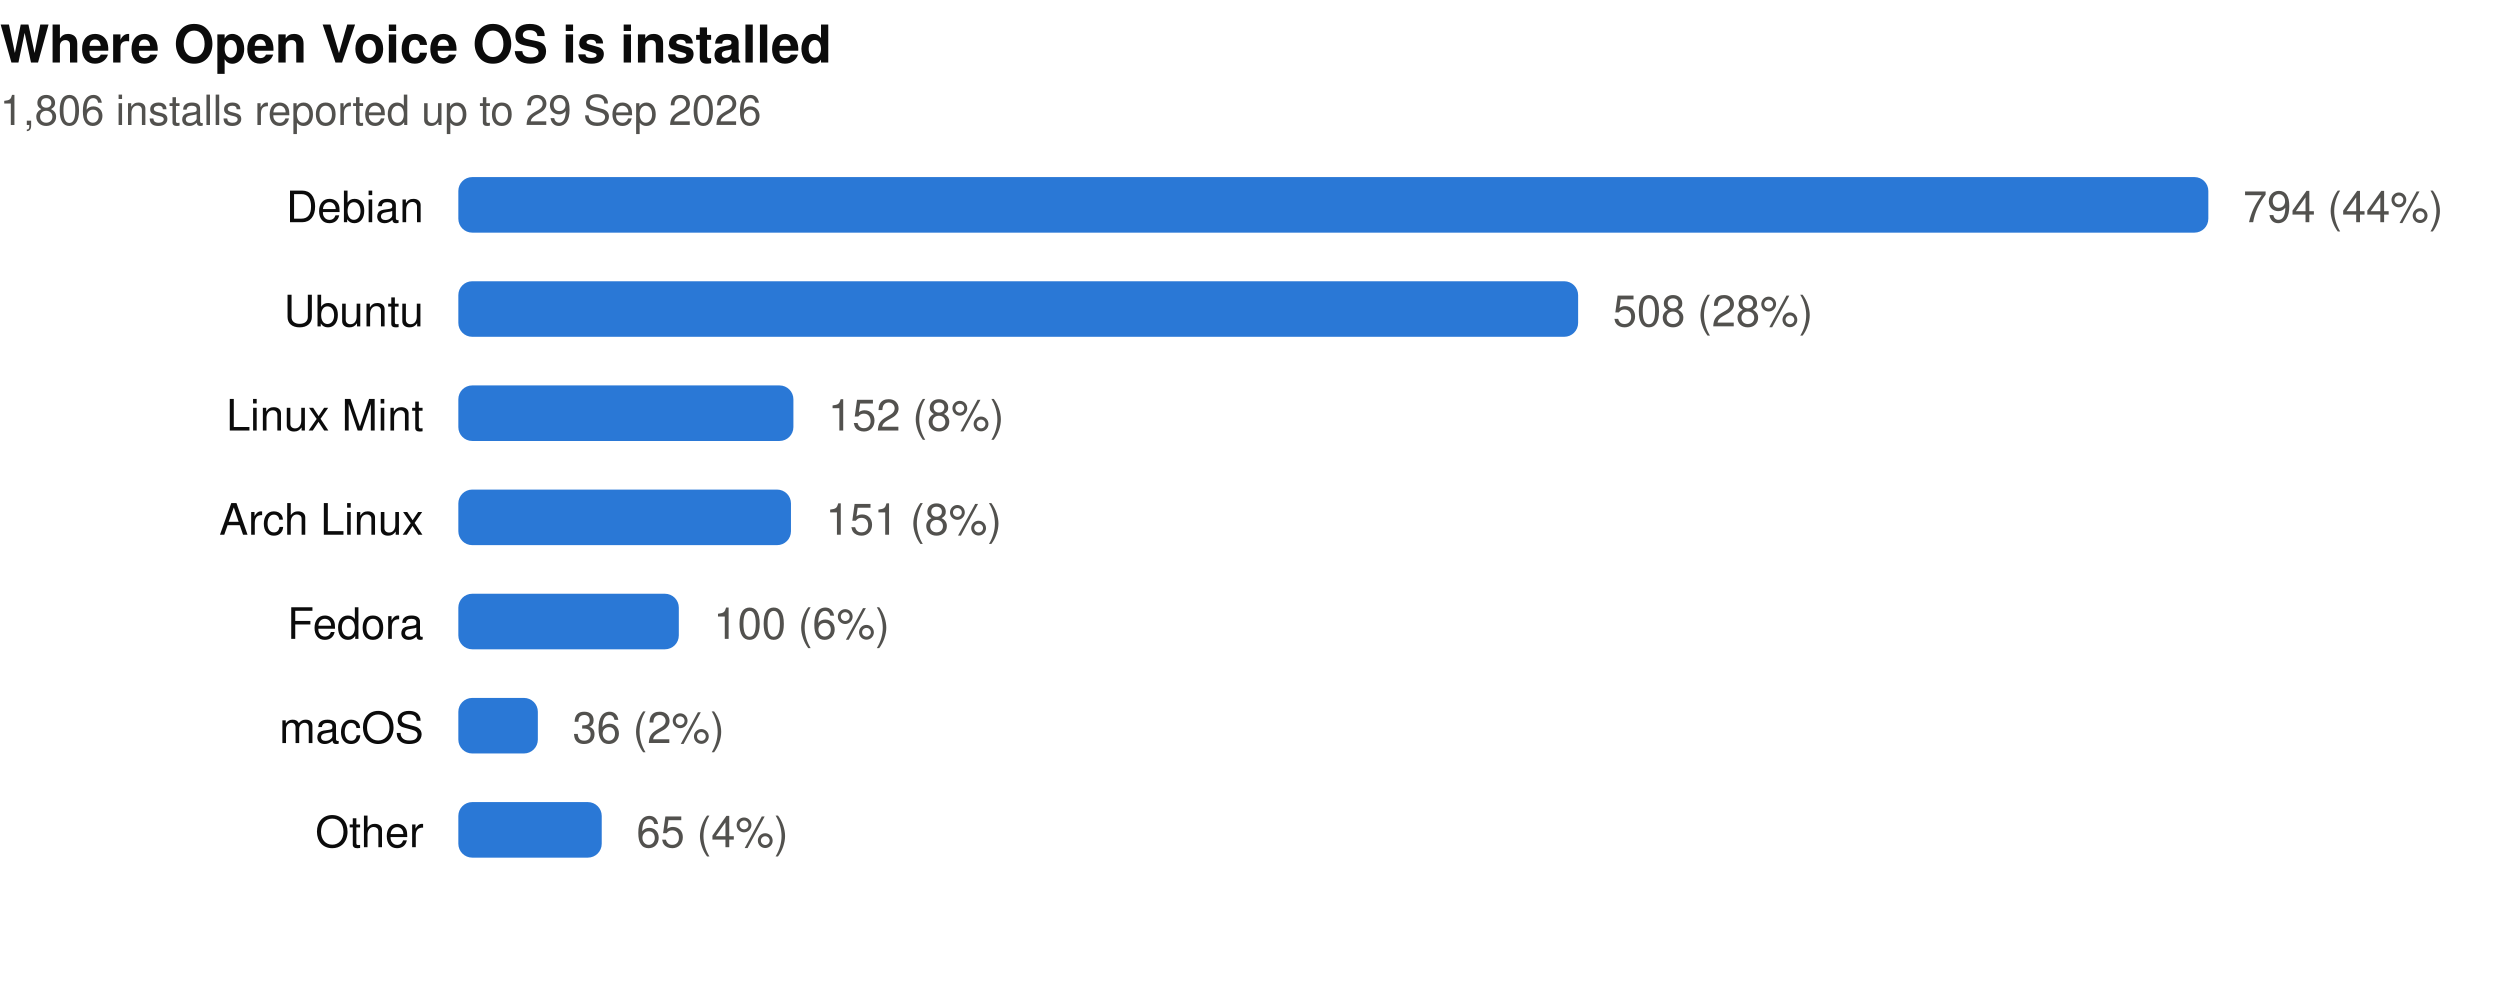
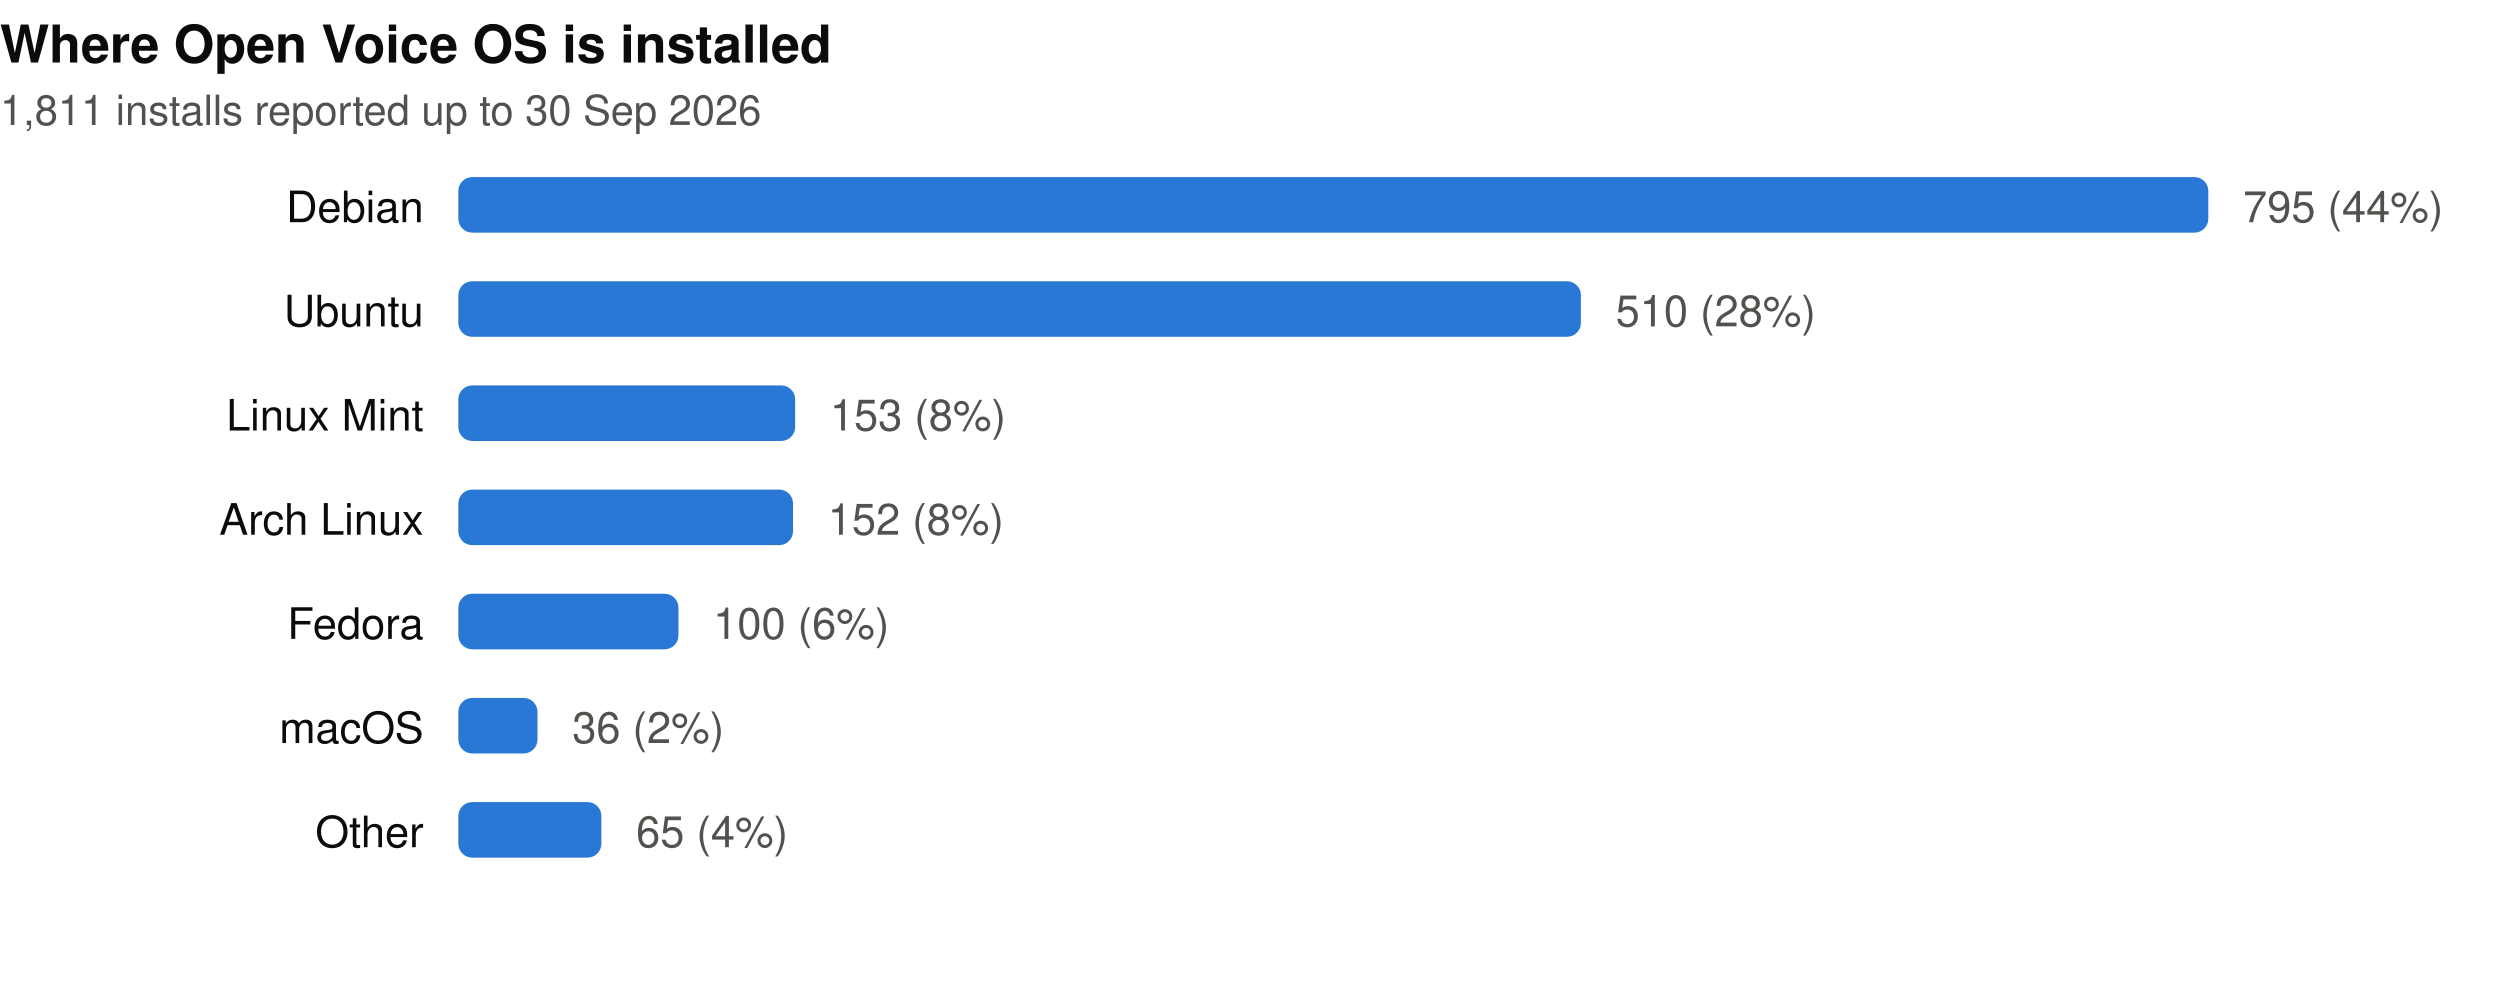
- <svg xmlns="http://www.w3.org/2000/svg" width="720" height="284" viewBox="0 0 720 284" role="img" aria-label="Where Open Voice OS is installed. 1,806 installs reported up to 29 Sep 2026">
+ <svg xmlns="http://www.w3.org/2000/svg" width="720" height="284" viewBox="0 0 720 284" role="img" aria-label="Where Open Voice OS is installed. 1,811 installs reported up to 30 Sep 2026">
  <text x="0" y="18" font-family="ui-sans-serif,-apple-system,BlinkMacSystemFont,'Segoe UI',Helvetica,Arial,sans-serif" font-size="15" font-weight="600" fill="#0b0b0b">Where Open Voice OS is installed</text>
-   <text x="0" y="36" font-family="ui-sans-serif,-apple-system,BlinkMacSystemFont,'Segoe UI',Helvetica,Arial,sans-serif" font-size="12" fill="#52514e">1,806 installs reported up to 29 Sep 2026</text>
+   <text x="0" y="36" font-family="ui-sans-serif,-apple-system,BlinkMacSystemFont,'Segoe UI',Helvetica,Arial,sans-serif" font-size="12" fill="#52514e">1,811 installs reported up to 30 Sep 2026</text>
  <text x="122" y="64.0" text-anchor="end" font-family="ui-sans-serif,-apple-system,BlinkMacSystemFont,'Segoe UI',Helvetica,Arial,sans-serif" font-size="12.5" fill="#0b0b0b">Debian</text>
  <rect x="132" y="51.0" width="504.0" height="16" rx="4" fill="#2a78d6" />
-   <text x="646.0" y="64.0" font-family="ui-sans-serif,-apple-system,BlinkMacSystemFont,'Segoe UI',Helvetica,Arial,sans-serif" font-size="12.5" fill="#52514e">794 (44%)</text>
+   <text x="646.0" y="64.0" font-family="ui-sans-serif,-apple-system,BlinkMacSystemFont,'Segoe UI',Helvetica,Arial,sans-serif" font-size="12.5" fill="#52514e">795 (44%)</text>
  <text x="122" y="94.0" text-anchor="end" font-family="ui-sans-serif,-apple-system,BlinkMacSystemFont,'Segoe UI',Helvetica,Arial,sans-serif" font-size="12.5" fill="#0b0b0b">Ubuntu</text>
-   <rect x="132" y="81.0" width="322.5" height="16" rx="4" fill="#2a78d6" />
-   <text x="464.5" y="94.0" font-family="ui-sans-serif,-apple-system,BlinkMacSystemFont,'Segoe UI',Helvetica,Arial,sans-serif" font-size="12.5" fill="#52514e">508 (28%)</text>
+   <rect x="132" y="81.0" width="323.3" height="16" rx="4" fill="#2a78d6" />
+   <text x="465.3" y="94.0" font-family="ui-sans-serif,-apple-system,BlinkMacSystemFont,'Segoe UI',Helvetica,Arial,sans-serif" font-size="12.5" fill="#52514e">510 (28%)</text>
  <text x="122" y="124.0" text-anchor="end" font-family="ui-sans-serif,-apple-system,BlinkMacSystemFont,'Segoe UI',Helvetica,Arial,sans-serif" font-size="12.5" fill="#0b0b0b">Linux Mint</text>
-   <rect x="132" y="111.0" width="96.5" height="16" rx="4" fill="#2a78d6" />
-   <text x="238.5" y="124.0" font-family="ui-sans-serif,-apple-system,BlinkMacSystemFont,'Segoe UI',Helvetica,Arial,sans-serif" font-size="12.5" fill="#52514e">152 (8%)</text>
+   <rect x="132" y="111.0" width="97.0" height="16" rx="4" fill="#2a78d6" />
+   <text x="239.0" y="124.0" font-family="ui-sans-serif,-apple-system,BlinkMacSystemFont,'Segoe UI',Helvetica,Arial,sans-serif" font-size="12.5" fill="#52514e">153 (8%)</text>
  <text x="122" y="154.0" text-anchor="end" font-family="ui-sans-serif,-apple-system,BlinkMacSystemFont,'Segoe UI',Helvetica,Arial,sans-serif" font-size="12.5" fill="#0b0b0b">Arch Linux</text>
-   <rect x="132" y="141.0" width="95.8" height="16" rx="4" fill="#2a78d6" />
-   <text x="237.8" y="154.0" font-family="ui-sans-serif,-apple-system,BlinkMacSystemFont,'Segoe UI',Helvetica,Arial,sans-serif" font-size="12.5" fill="#52514e">151 (8%)</text>
+   <rect x="132" y="141.0" width="96.4" height="16" rx="4" fill="#2a78d6" />
+   <text x="238.4" y="154.0" font-family="ui-sans-serif,-apple-system,BlinkMacSystemFont,'Segoe UI',Helvetica,Arial,sans-serif" font-size="12.5" fill="#52514e">152 (8%)</text>
  <text x="122" y="184.0" text-anchor="end" font-family="ui-sans-serif,-apple-system,BlinkMacSystemFont,'Segoe UI',Helvetica,Arial,sans-serif" font-size="12.5" fill="#0b0b0b">Fedora</text>
-   <rect x="132" y="171.0" width="63.5" height="16" rx="4" fill="#2a78d6" />
-   <text x="205.5" y="184.0" font-family="ui-sans-serif,-apple-system,BlinkMacSystemFont,'Segoe UI',Helvetica,Arial,sans-serif" font-size="12.5" fill="#52514e">100 (6%)</text>
+   <rect x="132" y="171.0" width="63.4" height="16" rx="4" fill="#2a78d6" />
+   <text x="205.4" y="184.0" font-family="ui-sans-serif,-apple-system,BlinkMacSystemFont,'Segoe UI',Helvetica,Arial,sans-serif" font-size="12.5" fill="#52514e">100 (6%)</text>
  <text x="122" y="214.0" text-anchor="end" font-family="ui-sans-serif,-apple-system,BlinkMacSystemFont,'Segoe UI',Helvetica,Arial,sans-serif" font-size="12.5" fill="#0b0b0b">macOS</text>
-   <rect x="132" y="201.0" width="22.9" height="16" rx="4" fill="#2a78d6" />
-   <text x="164.9" y="214.0" font-family="ui-sans-serif,-apple-system,BlinkMacSystemFont,'Segoe UI',Helvetica,Arial,sans-serif" font-size="12.5" fill="#52514e">36 (2%)</text>
+   <rect x="132" y="201.0" width="22.8" height="16" rx="4" fill="#2a78d6" />
+   <text x="164.8" y="214.0" font-family="ui-sans-serif,-apple-system,BlinkMacSystemFont,'Segoe UI',Helvetica,Arial,sans-serif" font-size="12.5" fill="#52514e">36 (2%)</text>
  <text x="122" y="244.0" text-anchor="end" font-family="ui-sans-serif,-apple-system,BlinkMacSystemFont,'Segoe UI',Helvetica,Arial,sans-serif" font-size="12.5" fill="#0b0b0b">Other</text>
-   <rect x="132" y="231.0" width="41.3" height="16" rx="4" fill="#2a78d6" />
-   <text x="183.3" y="244.0" font-family="ui-sans-serif,-apple-system,BlinkMacSystemFont,'Segoe UI',Helvetica,Arial,sans-serif" font-size="12.5" fill="#52514e">65 (4%)</text>
+   <rect x="132" y="231.0" width="41.2" height="16" rx="4" fill="#2a78d6" />
+   <text x="183.2" y="244.0" font-family="ui-sans-serif,-apple-system,BlinkMacSystemFont,'Segoe UI',Helvetica,Arial,sans-serif" font-size="12.5" fill="#52514e">65 (4%)</text>
</svg>
